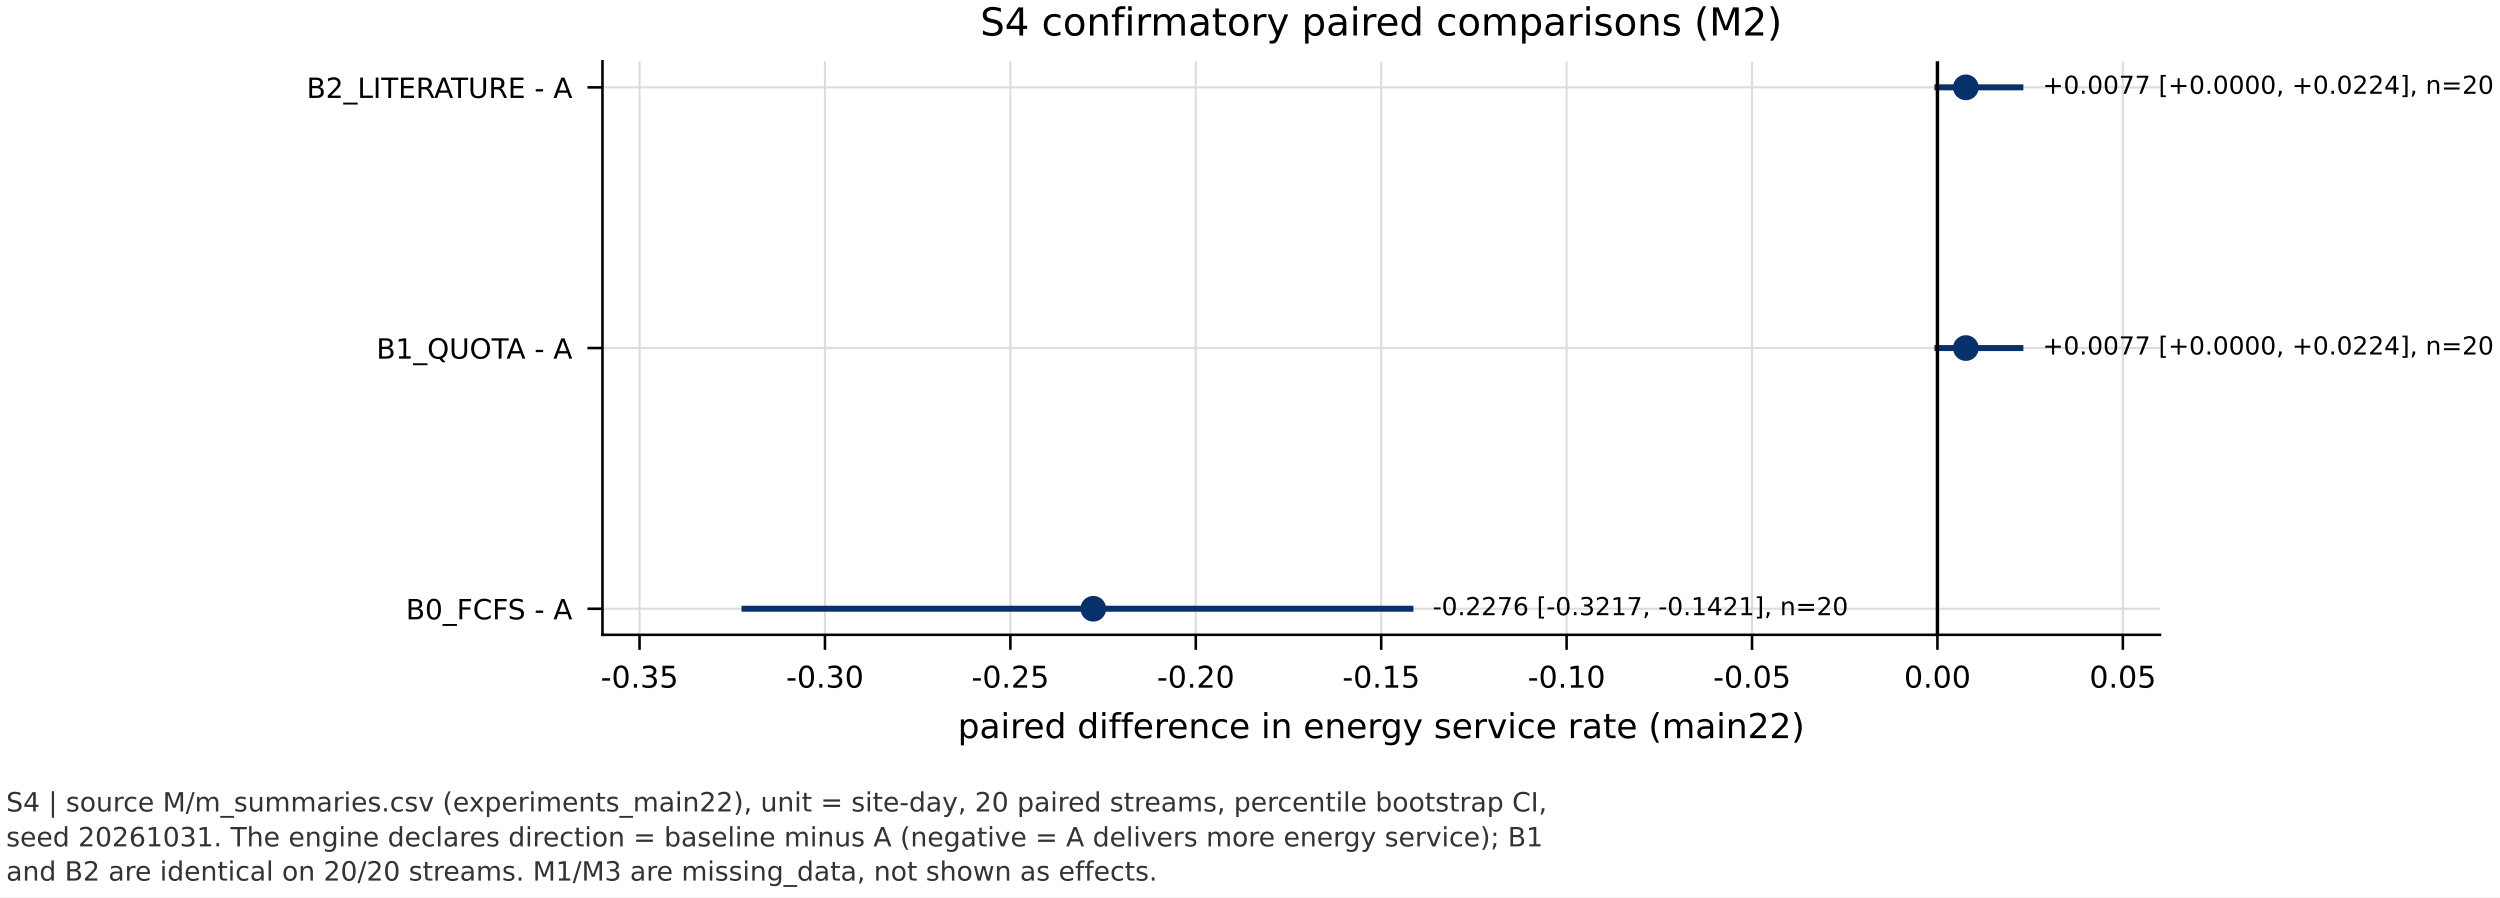
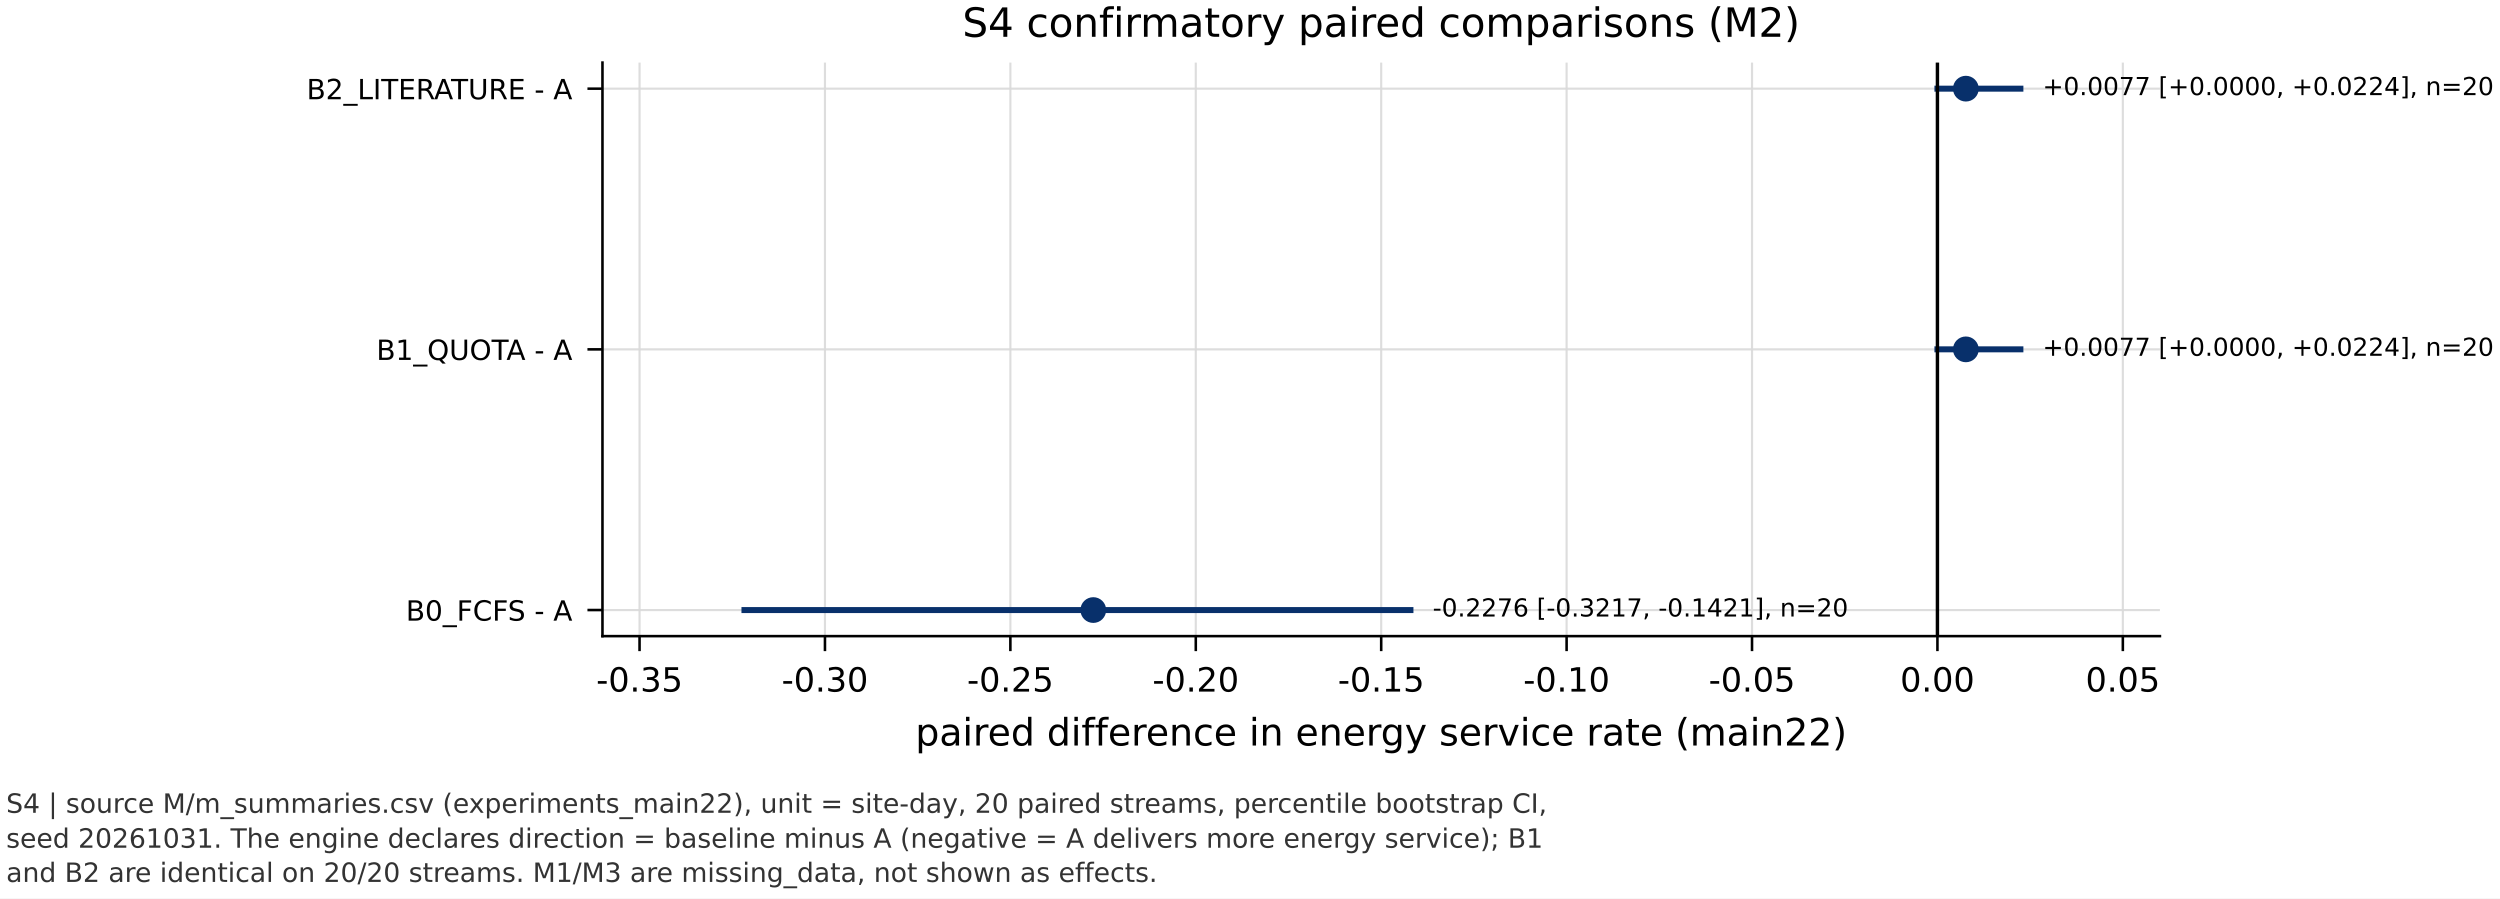
- <svg xmlns="http://www.w3.org/2000/svg" xmlns:xlink="http://www.w3.org/1999/xlink" width="582.487pt" height="209.027pt" viewBox="0 0 582.487 209.027" version="1.1">
+ <svg xmlns="http://www.w3.org/2000/svg" xmlns:xlink="http://www.w3.org/1999/xlink" width="582.487pt" height="209.331pt" viewBox="0 0 582.487 209.331" version="1.1">
  <defs>
    <style type="text/css">*{stroke-linejoin: round; stroke-linecap: butt}</style>
  </defs>
  <g id="figure_1">
    <g id="patch_1">
-       <path d="M 0 209.027  L 582.487 209.027  L 582.487 0  L 0 0  z " style="fill: #ffffff" />
+       <path d="M 0 209.331  L 582.487 209.331  L 582.487 0  L 0 0  z " style="fill: #ffffff" />
    </g>
    <g id="axes_1">
      <g id="patch_2">
-         <path d="M 140.371 147.911  L 503.251 147.911  L 503.251 14.279  L 140.371 14.279  z " style="fill: #ffffff" />
+         <path d="M 140.371 148.215  L 503.251 148.215  L 503.251 14.583  L 140.371 14.583  z " style="fill: #ffffff" />
      </g>
      <g id="matplotlib.axis_1">
        <g id="xtick_1">
          <g id="line2d_1">
-             <path d="M 149.011 147.911  L 149.011 14.279  " clip-path="url(#p9f459bdfab)" style="fill: none; stroke: #d9d9d9; stroke-opacity: 0.9; stroke-width: 0.5; stroke-linecap: square" />
+             <path d="M 149.011 148.215  L 149.011 14.583  " clip-path="url(#pca9cb1e355)" style="fill: none; stroke: #d9d9d9; stroke-opacity: 0.9; stroke-width: 0.5; stroke-linecap: square" />
          </g>
          <g id="line2d_2">
            <defs>
-               <path id="md63d670ebd" d="M 0 0  L 0 3.5  " style="stroke: #000000; stroke-width: 0.6" />
+               <path id="m1e6e47c939" d="M 0 0  L 0 3.5  " style="stroke: #000000; stroke-width: 0.6" />
            </defs>
            <g>
-               <use xlink:href="#md63d670ebd" x="149.011" y="147.911" style="stroke: #000000; stroke-width: 0.6" />
+               <use xlink:href="#m1e6e47c939" x="149.011" y="148.215" style="stroke: #000000; stroke-width: 0.6" />
            </g>
          </g>
          <g id="text_1">
-             <text style="font-size: 7px; font-family: 'DejaVu Sans'; text-anchor: middle" x="149.011" y="160.229" transform="rotate(-0 149.0112 160.229)">-0.35</text>
+             <text style="font-size: 7.8px; font-family: 'DejaVu Sans'; text-anchor: middle" x="149.011" y="161.141" transform="rotate(-0 149.0112 161.1407)">-0.35</text>
          </g>
        </g>
        <g id="xtick_2">
          <g id="line2d_3">
-             <path d="M 192.211 147.911  L 192.211 14.279  " clip-path="url(#p9f459bdfab)" style="fill: none; stroke: #d9d9d9; stroke-opacity: 0.9; stroke-width: 0.5; stroke-linecap: square" />
+             <path d="M 192.211 148.215  L 192.211 14.583  " clip-path="url(#pca9cb1e355)" style="fill: none; stroke: #d9d9d9; stroke-opacity: 0.9; stroke-width: 0.5; stroke-linecap: square" />
          </g>
          <g id="line2d_4">
            <g>
-               <use xlink:href="#md63d670ebd" x="192.211" y="147.911" style="stroke: #000000; stroke-width: 0.6" />
+               <use xlink:href="#m1e6e47c939" x="192.211" y="148.215" style="stroke: #000000; stroke-width: 0.6" />
            </g>
          </g>
          <g id="text_2">
-             <text style="font-size: 7px; font-family: 'DejaVu Sans'; text-anchor: middle" x="192.211" y="160.229" transform="rotate(-0 192.2112 160.229)">-0.30</text>
+             <text style="font-size: 7.8px; font-family: 'DejaVu Sans'; text-anchor: middle" x="192.211" y="161.141" transform="rotate(-0 192.2112 161.1407)">-0.30</text>
          </g>
        </g>
        <g id="xtick_3">
          <g id="line2d_5">
-             <path d="M 235.411 147.911  L 235.411 14.279  " clip-path="url(#p9f459bdfab)" style="fill: none; stroke: #d9d9d9; stroke-opacity: 0.9; stroke-width: 0.5; stroke-linecap: square" />
+             <path d="M 235.411 148.215  L 235.411 14.583  " clip-path="url(#pca9cb1e355)" style="fill: none; stroke: #d9d9d9; stroke-opacity: 0.9; stroke-width: 0.5; stroke-linecap: square" />
          </g>
          <g id="line2d_6">
            <g>
-               <use xlink:href="#md63d670ebd" x="235.411" y="147.911" style="stroke: #000000; stroke-width: 0.6" />
+               <use xlink:href="#m1e6e47c939" x="235.411" y="148.215" style="stroke: #000000; stroke-width: 0.6" />
            </g>
          </g>
          <g id="text_3">
-             <text style="font-size: 7px; font-family: 'DejaVu Sans'; text-anchor: middle" x="235.411" y="160.229" transform="rotate(-0 235.4112 160.229)">-0.25</text>
+             <text style="font-size: 7.8px; font-family: 'DejaVu Sans'; text-anchor: middle" x="235.411" y="161.141" transform="rotate(-0 235.4112 161.1407)">-0.25</text>
          </g>
        </g>
        <g id="xtick_4">
          <g id="line2d_7">
-             <path d="M 278.611 147.911  L 278.611 14.279  " clip-path="url(#p9f459bdfab)" style="fill: none; stroke: #d9d9d9; stroke-opacity: 0.9; stroke-width: 0.5; stroke-linecap: square" />
+             <path d="M 278.611 148.215  L 278.611 14.583  " clip-path="url(#pca9cb1e355)" style="fill: none; stroke: #d9d9d9; stroke-opacity: 0.9; stroke-width: 0.5; stroke-linecap: square" />
          </g>
          <g id="line2d_8">
            <g>
-               <use xlink:href="#md63d670ebd" x="278.611" y="147.911" style="stroke: #000000; stroke-width: 0.6" />
+               <use xlink:href="#m1e6e47c939" x="278.611" y="148.215" style="stroke: #000000; stroke-width: 0.6" />
            </g>
          </g>
          <g id="text_4">
-             <text style="font-size: 7px; font-family: 'DejaVu Sans'; text-anchor: middle" x="278.611" y="160.229" transform="rotate(-0 278.6112 160.229)">-0.20</text>
+             <text style="font-size: 7.8px; font-family: 'DejaVu Sans'; text-anchor: middle" x="278.611" y="161.141" transform="rotate(-0 278.6112 161.1407)">-0.20</text>
          </g>
        </g>
        <g id="xtick_5">
          <g id="line2d_9">
-             <path d="M 321.811 147.911  L 321.811 14.279  " clip-path="url(#p9f459bdfab)" style="fill: none; stroke: #d9d9d9; stroke-opacity: 0.9; stroke-width: 0.5; stroke-linecap: square" />
+             <path d="M 321.811 148.215  L 321.811 14.583  " clip-path="url(#pca9cb1e355)" style="fill: none; stroke: #d9d9d9; stroke-opacity: 0.9; stroke-width: 0.5; stroke-linecap: square" />
          </g>
          <g id="line2d_10">
            <g>
-               <use xlink:href="#md63d670ebd" x="321.811" y="147.911" style="stroke: #000000; stroke-width: 0.6" />
+               <use xlink:href="#m1e6e47c939" x="321.811" y="148.215" style="stroke: #000000; stroke-width: 0.6" />
            </g>
          </g>
          <g id="text_5">
-             <text style="font-size: 7px; font-family: 'DejaVu Sans'; text-anchor: middle" x="321.811" y="160.229" transform="rotate(-0 321.8112 160.229)">-0.15</text>
+             <text style="font-size: 7.8px; font-family: 'DejaVu Sans'; text-anchor: middle" x="321.811" y="161.141" transform="rotate(-0 321.8112 161.1407)">-0.15</text>
          </g>
        </g>
        <g id="xtick_6">
          <g id="line2d_11">
-             <path d="M 365.011 147.911  L 365.011 14.279  " clip-path="url(#p9f459bdfab)" style="fill: none; stroke: #d9d9d9; stroke-opacity: 0.9; stroke-width: 0.5; stroke-linecap: square" />
+             <path d="M 365.011 148.215  L 365.011 14.583  " clip-path="url(#pca9cb1e355)" style="fill: none; stroke: #d9d9d9; stroke-opacity: 0.9; stroke-width: 0.5; stroke-linecap: square" />
          </g>
          <g id="line2d_12">
            <g>
-               <use xlink:href="#md63d670ebd" x="365.011" y="147.911" style="stroke: #000000; stroke-width: 0.6" />
+               <use xlink:href="#m1e6e47c939" x="365.011" y="148.215" style="stroke: #000000; stroke-width: 0.6" />
            </g>
          </g>
          <g id="text_6">
-             <text style="font-size: 7px; font-family: 'DejaVu Sans'; text-anchor: middle" x="365.011" y="160.229" transform="rotate(-0 365.0112 160.229)">-0.10</text>
+             <text style="font-size: 7.8px; font-family: 'DejaVu Sans'; text-anchor: middle" x="365.011" y="161.141" transform="rotate(-0 365.0112 161.1407)">-0.10</text>
          </g>
        </g>
        <g id="xtick_7">
          <g id="line2d_13">
-             <path d="M 408.211 147.911  L 408.211 14.279  " clip-path="url(#p9f459bdfab)" style="fill: none; stroke: #d9d9d9; stroke-opacity: 0.9; stroke-width: 0.5; stroke-linecap: square" />
+             <path d="M 408.211 148.215  L 408.211 14.583  " clip-path="url(#pca9cb1e355)" style="fill: none; stroke: #d9d9d9; stroke-opacity: 0.9; stroke-width: 0.5; stroke-linecap: square" />
          </g>
          <g id="line2d_14">
            <g>
-               <use xlink:href="#md63d670ebd" x="408.211" y="147.911" style="stroke: #000000; stroke-width: 0.6" />
+               <use xlink:href="#m1e6e47c939" x="408.211" y="148.215" style="stroke: #000000; stroke-width: 0.6" />
            </g>
          </g>
          <g id="text_7">
-             <text style="font-size: 7px; font-family: 'DejaVu Sans'; text-anchor: middle" x="408.211" y="160.229" transform="rotate(-0 408.2112 160.229)">-0.05</text>
+             <text style="font-size: 7.8px; font-family: 'DejaVu Sans'; text-anchor: middle" x="408.211" y="161.141" transform="rotate(-0 408.2112 161.1407)">-0.05</text>
          </g>
        </g>
        <g id="xtick_8">
          <g id="line2d_15">
-             <path d="M 451.411 147.911  L 451.411 14.279  " clip-path="url(#p9f459bdfab)" style="fill: none; stroke: #d9d9d9; stroke-opacity: 0.9; stroke-width: 0.5; stroke-linecap: square" />
+             <path d="M 451.411 148.215  L 451.411 14.583  " clip-path="url(#pca9cb1e355)" style="fill: none; stroke: #d9d9d9; stroke-opacity: 0.9; stroke-width: 0.5; stroke-linecap: square" />
          </g>
          <g id="line2d_16">
            <g>
-               <use xlink:href="#md63d670ebd" x="451.411" y="147.911" style="stroke: #000000; stroke-width: 0.6" />
+               <use xlink:href="#m1e6e47c939" x="451.411" y="148.215" style="stroke: #000000; stroke-width: 0.6" />
            </g>
          </g>
          <g id="text_8">
-             <text style="font-size: 7px; font-family: 'DejaVu Sans'; text-anchor: middle" x="451.411" y="160.229" transform="rotate(-0 451.4112 160.229)">0.00</text>
+             <text style="font-size: 7.8px; font-family: 'DejaVu Sans'; text-anchor: middle" x="451.411" y="161.141" transform="rotate(-0 451.4112 161.1407)">0.00</text>
          </g>
        </g>
        <g id="xtick_9">
          <g id="line2d_17">
-             <path d="M 494.611 147.911  L 494.611 14.279  " clip-path="url(#p9f459bdfab)" style="fill: none; stroke: #d9d9d9; stroke-opacity: 0.9; stroke-width: 0.5; stroke-linecap: square" />
+             <path d="M 494.611 148.215  L 494.611 14.583  " clip-path="url(#pca9cb1e355)" style="fill: none; stroke: #d9d9d9; stroke-opacity: 0.9; stroke-width: 0.5; stroke-linecap: square" />
          </g>
          <g id="line2d_18">
            <g>
-               <use xlink:href="#md63d670ebd" x="494.611" y="147.911" style="stroke: #000000; stroke-width: 0.6" />
+               <use xlink:href="#m1e6e47c939" x="494.611" y="148.215" style="stroke: #000000; stroke-width: 0.6" />
            </g>
          </g>
          <g id="text_9">
-             <text style="font-size: 7px; font-family: 'DejaVu Sans'; text-anchor: middle" x="494.611" y="160.229" transform="rotate(-0 494.6112 160.229)">0.05</text>
+             <text style="font-size: 7.8px; font-family: 'DejaVu Sans'; text-anchor: middle" x="494.611" y="161.141" transform="rotate(-0 494.6112 161.1407)">0.05</text>
          </g>
        </g>
        <g id="text_10">
-           <text style="font-size: 8px; font-family: 'DejaVu Sans'; text-anchor: middle" x="321.811" y="171.989" transform="rotate(-0 321.8112 171.9893)">paired difference in energy service rate (main22)</text>
+           <text style="font-size: 8.8px; font-family: 'DejaVu Sans'; text-anchor: middle" x="321.811" y="173.701" transform="rotate(-0 321.8112 173.7012)">paired difference in energy service rate (main22)</text>
        </g>
      </g>
      <g id="matplotlib.axis_2">
        <g id="ytick_1">
          <g id="line2d_19">
-             <path d="M 140.371 141.836  L 503.251 141.836  " clip-path="url(#p9f459bdfab)" style="fill: none; stroke: #d9d9d9; stroke-opacity: 0.9; stroke-width: 0.5; stroke-linecap: square" />
+             <path d="M 140.371 142.14  L 503.251 142.14  " clip-path="url(#pca9cb1e355)" style="fill: none; stroke: #d9d9d9; stroke-opacity: 0.9; stroke-width: 0.5; stroke-linecap: square" />
          </g>
          <g id="line2d_20">
            <defs>
-               <path id="m582e33cfef" d="M 0 0  L -3.5 0  " style="stroke: #000000; stroke-width: 0.6" />
+               <path id="md154430683" d="M 0 0  L -3.5 0  " style="stroke: #000000; stroke-width: 0.6" />
            </defs>
            <g>
-               <use xlink:href="#m582e33cfef" x="140.371" y="141.836" style="stroke: #000000; stroke-width: 0.6" />
+               <use xlink:href="#md154430683" x="140.371" y="142.14" style="stroke: #000000; stroke-width: 0.6" />
            </g>
          </g>
          <g id="text_11">
-             <text style="font-size: 6.5px; font-family: 'DejaVu Sans'; text-anchor: end" x="133.371" y="144.306" transform="rotate(-0 133.3712 144.3057)">B0_FCFS - A</text>
+             <text style="font-size: 6.5px; font-family: 'DejaVu Sans'; text-anchor: end" x="133.371" y="144.61" transform="rotate(-0 133.3712 144.6096)">B0_FCFS - A</text>
          </g>
        </g>
        <g id="ytick_2">
          <g id="line2d_21">
-             <path d="M 140.371 81.095  L 503.251 81.095  " clip-path="url(#p9f459bdfab)" style="fill: none; stroke: #d9d9d9; stroke-opacity: 0.9; stroke-width: 0.5; stroke-linecap: square" />
+             <path d="M 140.371 81.399  L 503.251 81.399  " clip-path="url(#pca9cb1e355)" style="fill: none; stroke: #d9d9d9; stroke-opacity: 0.9; stroke-width: 0.5; stroke-linecap: square" />
          </g>
          <g id="line2d_22">
            <g>
-               <use xlink:href="#m582e33cfef" x="140.371" y="81.095" style="stroke: #000000; stroke-width: 0.6" />
+               <use xlink:href="#md154430683" x="140.371" y="81.399" style="stroke: #000000; stroke-width: 0.6" />
            </g>
          </g>
          <g id="text_12">
-             <text style="font-size: 6.5px; font-family: 'DejaVu Sans'; text-anchor: end" x="133.371" y="83.564" transform="rotate(-0 133.3712 83.56383)">B1_QUOTA - A</text>
+             <text style="font-size: 6.5px; font-family: 'DejaVu Sans'; text-anchor: end" x="133.371" y="83.868" transform="rotate(-0 133.3712 83.86777)">B1_QUOTA - A</text>
          </g>
        </g>
        <g id="ytick_3">
          <g id="line2d_23">
-             <path d="M 140.371 20.353  L 503.251 20.353  " clip-path="url(#p9f459bdfab)" style="fill: none; stroke: #d9d9d9; stroke-opacity: 0.9; stroke-width: 0.5; stroke-linecap: square" />
+             <path d="M 140.371 20.657  L 503.251 20.657  " clip-path="url(#pca9cb1e355)" style="fill: none; stroke: #d9d9d9; stroke-opacity: 0.9; stroke-width: 0.5; stroke-linecap: square" />
          </g>
          <g id="line2d_24">
            <g>
-               <use xlink:href="#m582e33cfef" x="140.371" y="20.353" style="stroke: #000000; stroke-width: 0.6" />
+               <use xlink:href="#md154430683" x="140.371" y="20.657" style="stroke: #000000; stroke-width: 0.6" />
            </g>
          </g>
          <g id="text_13">
-             <text style="font-size: 6.5px; font-family: 'DejaVu Sans'; text-anchor: end" x="133.371" y="22.822" transform="rotate(-0 133.3712 22.82201)">B2_LITERATURE - A</text>
+             <text style="font-size: 6.5px; font-family: 'DejaVu Sans'; text-anchor: end" x="133.371" y="23.126" transform="rotate(-0 133.3712 23.12595)">B2_LITERATURE - A</text>
          </g>
        </g>
      </g>
      <g id="line2d_25">
-         <path d="M 173.457 141.836  L 328.623 141.836  " clip-path="url(#p9f459bdfab)" style="fill: none; stroke: #08306b; stroke-width: 1.4; stroke-linecap: square" />
+         <path d="M 173.457 142.14  L 328.623 142.14  " clip-path="url(#pca9cb1e355)" style="fill: none; stroke: #08306b; stroke-width: 1.4; stroke-linecap: square" />
      </g>
      <g id="line2d_26">
-         <path d="M 254.731 141.836  " clip-path="url(#p9f459bdfab)" style="fill: none; stroke: #08306b; stroke-width: 1.5; stroke-linecap: square" />
+         <path d="M 254.731 142.14  " clip-path="url(#pca9cb1e355)" style="fill: none; stroke: #08306b; stroke-width: 1.5; stroke-linecap: square" />
        <defs>
-           <path id="mea34b590b0" d="M 0 2.5  C 0.663 2.5 1.299 2.237 1.768 1.768  C 2.237 1.299 2.5 0.663 2.5 0  C 2.5 -0.663 2.237 -1.299 1.768 -1.768  C 1.299 -2.237 0.663 -2.5 0 -2.5  C -0.663 -2.5 -1.299 -2.237 -1.768 -1.768  C -2.237 -1.299 -2.5 -0.663 -2.5 0  C -2.5 0.663 -2.237 1.299 -1.768 1.768  C -1.299 2.237 -0.663 2.5 0 2.5  z " style="stroke: #08306b" />
+           <path id="m4852f97127" d="M 0 2.5  C 0.663 2.5 1.299 2.237 1.768 1.768  C 2.237 1.299 2.5 0.663 2.5 0  C 2.5 -0.663 2.237 -1.299 1.768 -1.768  C 1.299 -2.237 0.663 -2.5 0 -2.5  C -0.663 -2.5 -1.299 -2.237 -1.768 -1.768  C -2.237 -1.299 -2.5 -0.663 -2.5 0  C -2.5 0.663 -2.237 1.299 -1.768 1.768  C -1.299 2.237 -0.663 2.5 0 2.5  z " style="stroke: #08306b" />
        </defs>
-         <g clip-path="url(#p9f459bdfab)">
-           <use xlink:href="#mea34b590b0" x="254.731" y="141.836" style="fill: #08306b; stroke: #08306b" />
+         <g clip-path="url(#pca9cb1e355)">
+           <use xlink:href="#m4852f97127" x="254.731" y="142.14" style="fill: #08306b; stroke: #08306b" />
        </g>
      </g>
      <g id="line2d_27">
-         <path d="M 451.411 81.095  L 470.74 81.095  " clip-path="url(#p9f459bdfab)" style="fill: none; stroke: #08306b; stroke-width: 1.4; stroke-linecap: square" />
+         <path d="M 451.411 81.399  L 470.74 81.399  " clip-path="url(#pca9cb1e355)" style="fill: none; stroke: #08306b; stroke-width: 1.4; stroke-linecap: square" />
      </g>
      <g id="line2d_28">
-         <path d="M 458.034 81.095  " clip-path="url(#p9f459bdfab)" style="fill: none; stroke: #08306b; stroke-width: 1.5; stroke-linecap: square" />
-         <g clip-path="url(#p9f459bdfab)">
-           <use xlink:href="#mea34b590b0" x="458.034" y="81.095" style="fill: #08306b; stroke: #08306b" />
+         <path d="M 458.034 81.399  " clip-path="url(#pca9cb1e355)" style="fill: none; stroke: #08306b; stroke-width: 1.5; stroke-linecap: square" />
+         <g clip-path="url(#pca9cb1e355)">
+           <use xlink:href="#m4852f97127" x="458.034" y="81.399" style="fill: #08306b; stroke: #08306b" />
        </g>
      </g>
      <g id="line2d_29">
-         <path d="M 451.411 20.353  L 470.74 20.353  " clip-path="url(#p9f459bdfab)" style="fill: none; stroke: #08306b; stroke-width: 1.4; stroke-linecap: square" />
+         <path d="M 451.411 20.657  L 470.74 20.657  " clip-path="url(#pca9cb1e355)" style="fill: none; stroke: #08306b; stroke-width: 1.4; stroke-linecap: square" />
      </g>
      <g id="line2d_30">
-         <path d="M 458.034 20.353  " clip-path="url(#p9f459bdfab)" style="fill: none; stroke: #08306b; stroke-width: 1.5; stroke-linecap: square" />
-         <g clip-path="url(#p9f459bdfab)">
-           <use xlink:href="#mea34b590b0" x="458.034" y="20.353" style="fill: #08306b; stroke: #08306b" />
+         <path d="M 458.034 20.657  " clip-path="url(#pca9cb1e355)" style="fill: none; stroke: #08306b; stroke-width: 1.5; stroke-linecap: square" />
+         <g clip-path="url(#pca9cb1e355)">
+           <use xlink:href="#m4852f97127" x="458.034" y="20.657" style="fill: #08306b; stroke: #08306b" />
        </g>
      </g>
      <g id="line2d_31">
-         <path d="M 451.411 147.911  L 451.411 14.279  " clip-path="url(#p9f459bdfab)" style="fill: none; stroke: #000000; stroke-width: 0.8; stroke-linecap: square" />
+         <path d="M 451.411 148.215  L 451.411 14.583  " clip-path="url(#pca9cb1e355)" style="fill: none; stroke: #000000; stroke-width: 0.8; stroke-linecap: square" />
      </g>
      <g id="patch_3">
-         <path d="M 140.371 147.911  L 140.371 14.279  " style="fill: none; stroke: #000000; stroke-width: 0.6; stroke-linejoin: miter; stroke-linecap: square" />
+         <path d="M 140.371 148.215  L 140.371 14.583  " style="fill: none; stroke: #000000; stroke-width: 0.6; stroke-linejoin: miter; stroke-linecap: square" />
      </g>
      <g id="patch_4">
-         <path d="M 140.371 147.911  L 503.251 147.911  " style="fill: none; stroke: #000000; stroke-width: 0.6; stroke-linejoin: miter; stroke-linecap: square" />
+         <path d="M 140.371 148.215  L 503.251 148.215  " style="fill: none; stroke: #000000; stroke-width: 0.6; stroke-linejoin: miter; stroke-linecap: square" />
      </g>
      <g id="text_14">
-         <text style="font-size: 5.8px; font-family: 'DejaVu Sans'; text-anchor: start" x="333.807" y="143.343" transform="rotate(-0 333.8074 143.3433)">-0.2276 [-0.3217, -0.1421], n=20</text>
+         <text style="font-size: 5.8px; font-family: 'DejaVu Sans'; text-anchor: start" x="333.807" y="143.647" transform="rotate(-0 333.8074 143.6472)">-0.2276 [-0.3217, -0.1421], n=20</text>
      </g>
      <g id="text_15">
-         <text style="font-size: 5.8px; font-family: 'DejaVu Sans'; text-anchor: start" x="475.924" y="82.601" transform="rotate(-0 475.9235 82.60146)">+0.0077 [+0.0000, +0.0224], n=20</text>
+         <text style="font-size: 5.8px; font-family: 'DejaVu Sans'; text-anchor: start" x="475.924" y="82.905" transform="rotate(-0 475.9235 82.9054)">+0.0077 [+0.0000, +0.0224], n=20</text>
      </g>
      <g id="text_16">
-         <text style="font-size: 5.8px; font-family: 'DejaVu Sans'; text-anchor: start" x="475.924" y="21.86" transform="rotate(-0 475.9235 21.85964)">+0.0077 [+0.0000, +0.0224], n=20</text>
+         <text style="font-size: 5.8px; font-family: 'DejaVu Sans'; text-anchor: start" x="475.924" y="22.164" transform="rotate(-0 475.9235 22.16358)">+0.0077 [+0.0000, +0.0224], n=20</text>
      </g>
      <g id="text_17">
-         <text style="font-size: 9px; font-family: 'DejaVu Sans'; text-anchor: middle" x="321.811" y="8.279" transform="rotate(-0 321.8112 8.278594)">S4 confirmatory paired comparisons (M2)</text>
+         <text style="font-size: 9.4px; font-family: 'DejaVu Sans'; text-anchor: middle" x="321.811" y="8.583" transform="rotate(-0 321.8112 8.582531)">S4 confirmatory paired comparisons (M2)</text>
      </g>
    </g>
    <g id="text_18">
-       <text style="font-size: 6.2px; font-family: 'DejaVu Sans'; fill: #333333" transform="translate(1.44 189.0747)">S4 | source M/m_summaries.csv (experiments_main22), unit = site-day, 20 paired streams, percentile bootstrap CI,</text>
-       <text style="font-size: 6.2px; font-family: 'DejaVu Sans'; fill: #333333" transform="translate(1.44 197.2074)">seed 20261031. The engine declares direction = baseline minus A (negative = A delivers more energy service); B1</text>
-       <text style="font-size: 6.2px; font-family: 'DejaVu Sans'; fill: #333333" transform="translate(1.44 205.1812)">and B2 are identical on 20/20 streams. M1/M3 are missing_data, not shown as effects.</text>
+       <text style="font-size: 6.2px; font-family: 'DejaVu Sans'; fill: #333333" transform="translate(1.44 189.3787)">S4 | source M/m_summaries.csv (experiments_main22), unit = site-day, 20 paired streams, percentile bootstrap CI,</text>
+       <text style="font-size: 6.2px; font-family: 'DejaVu Sans'; fill: #333333" transform="translate(1.44 197.5113)">seed 20261031. The engine declares direction = baseline minus A (negative = A delivers more energy service); B1</text>
+       <text style="font-size: 6.2px; font-family: 'DejaVu Sans'; fill: #333333" transform="translate(1.44 205.4851)">and B2 are identical on 20/20 streams. M1/M3 are missing_data, not shown as effects.</text>
    </g>
  </g>
  <defs>
-     <clipPath id="p9f459bdfab">
-       <rect x="140.371" y="14.279" width="362.88" height="133.632" />
+     <clipPath id="pca9cb1e355">
+       <rect x="140.371" y="14.583" width="362.88" height="133.632" />
    </clipPath>
  </defs>
</svg>
